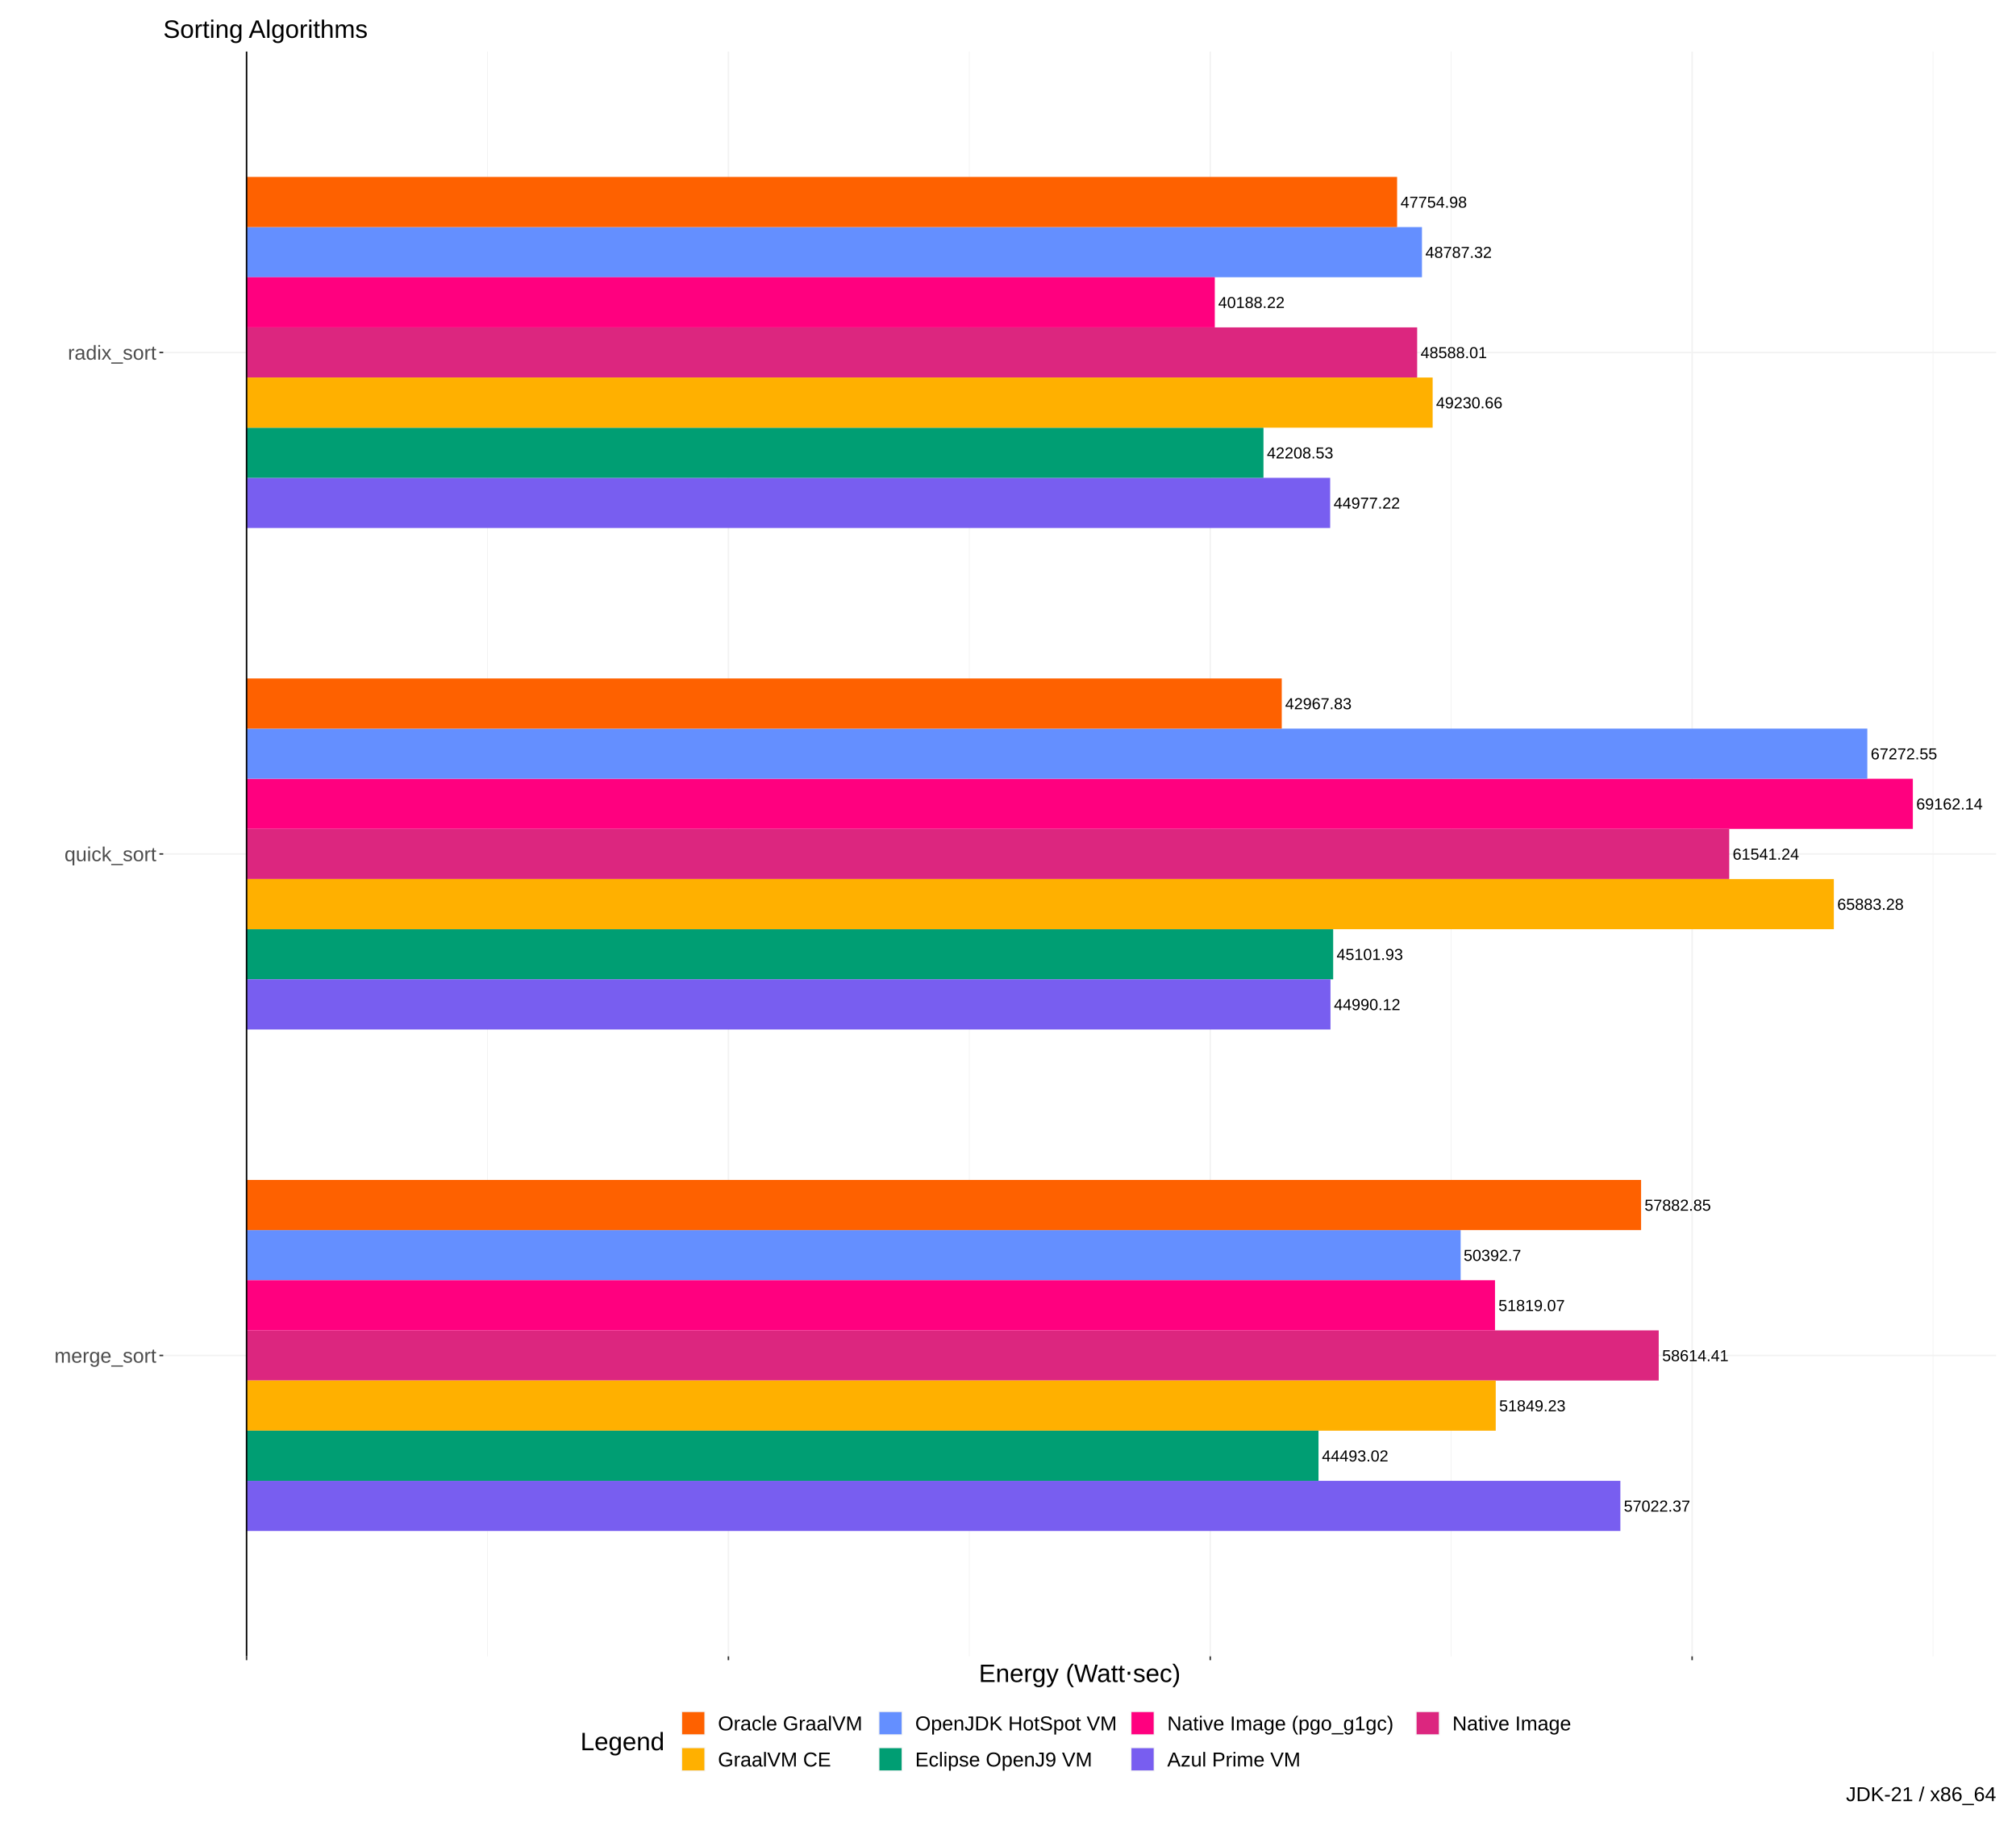
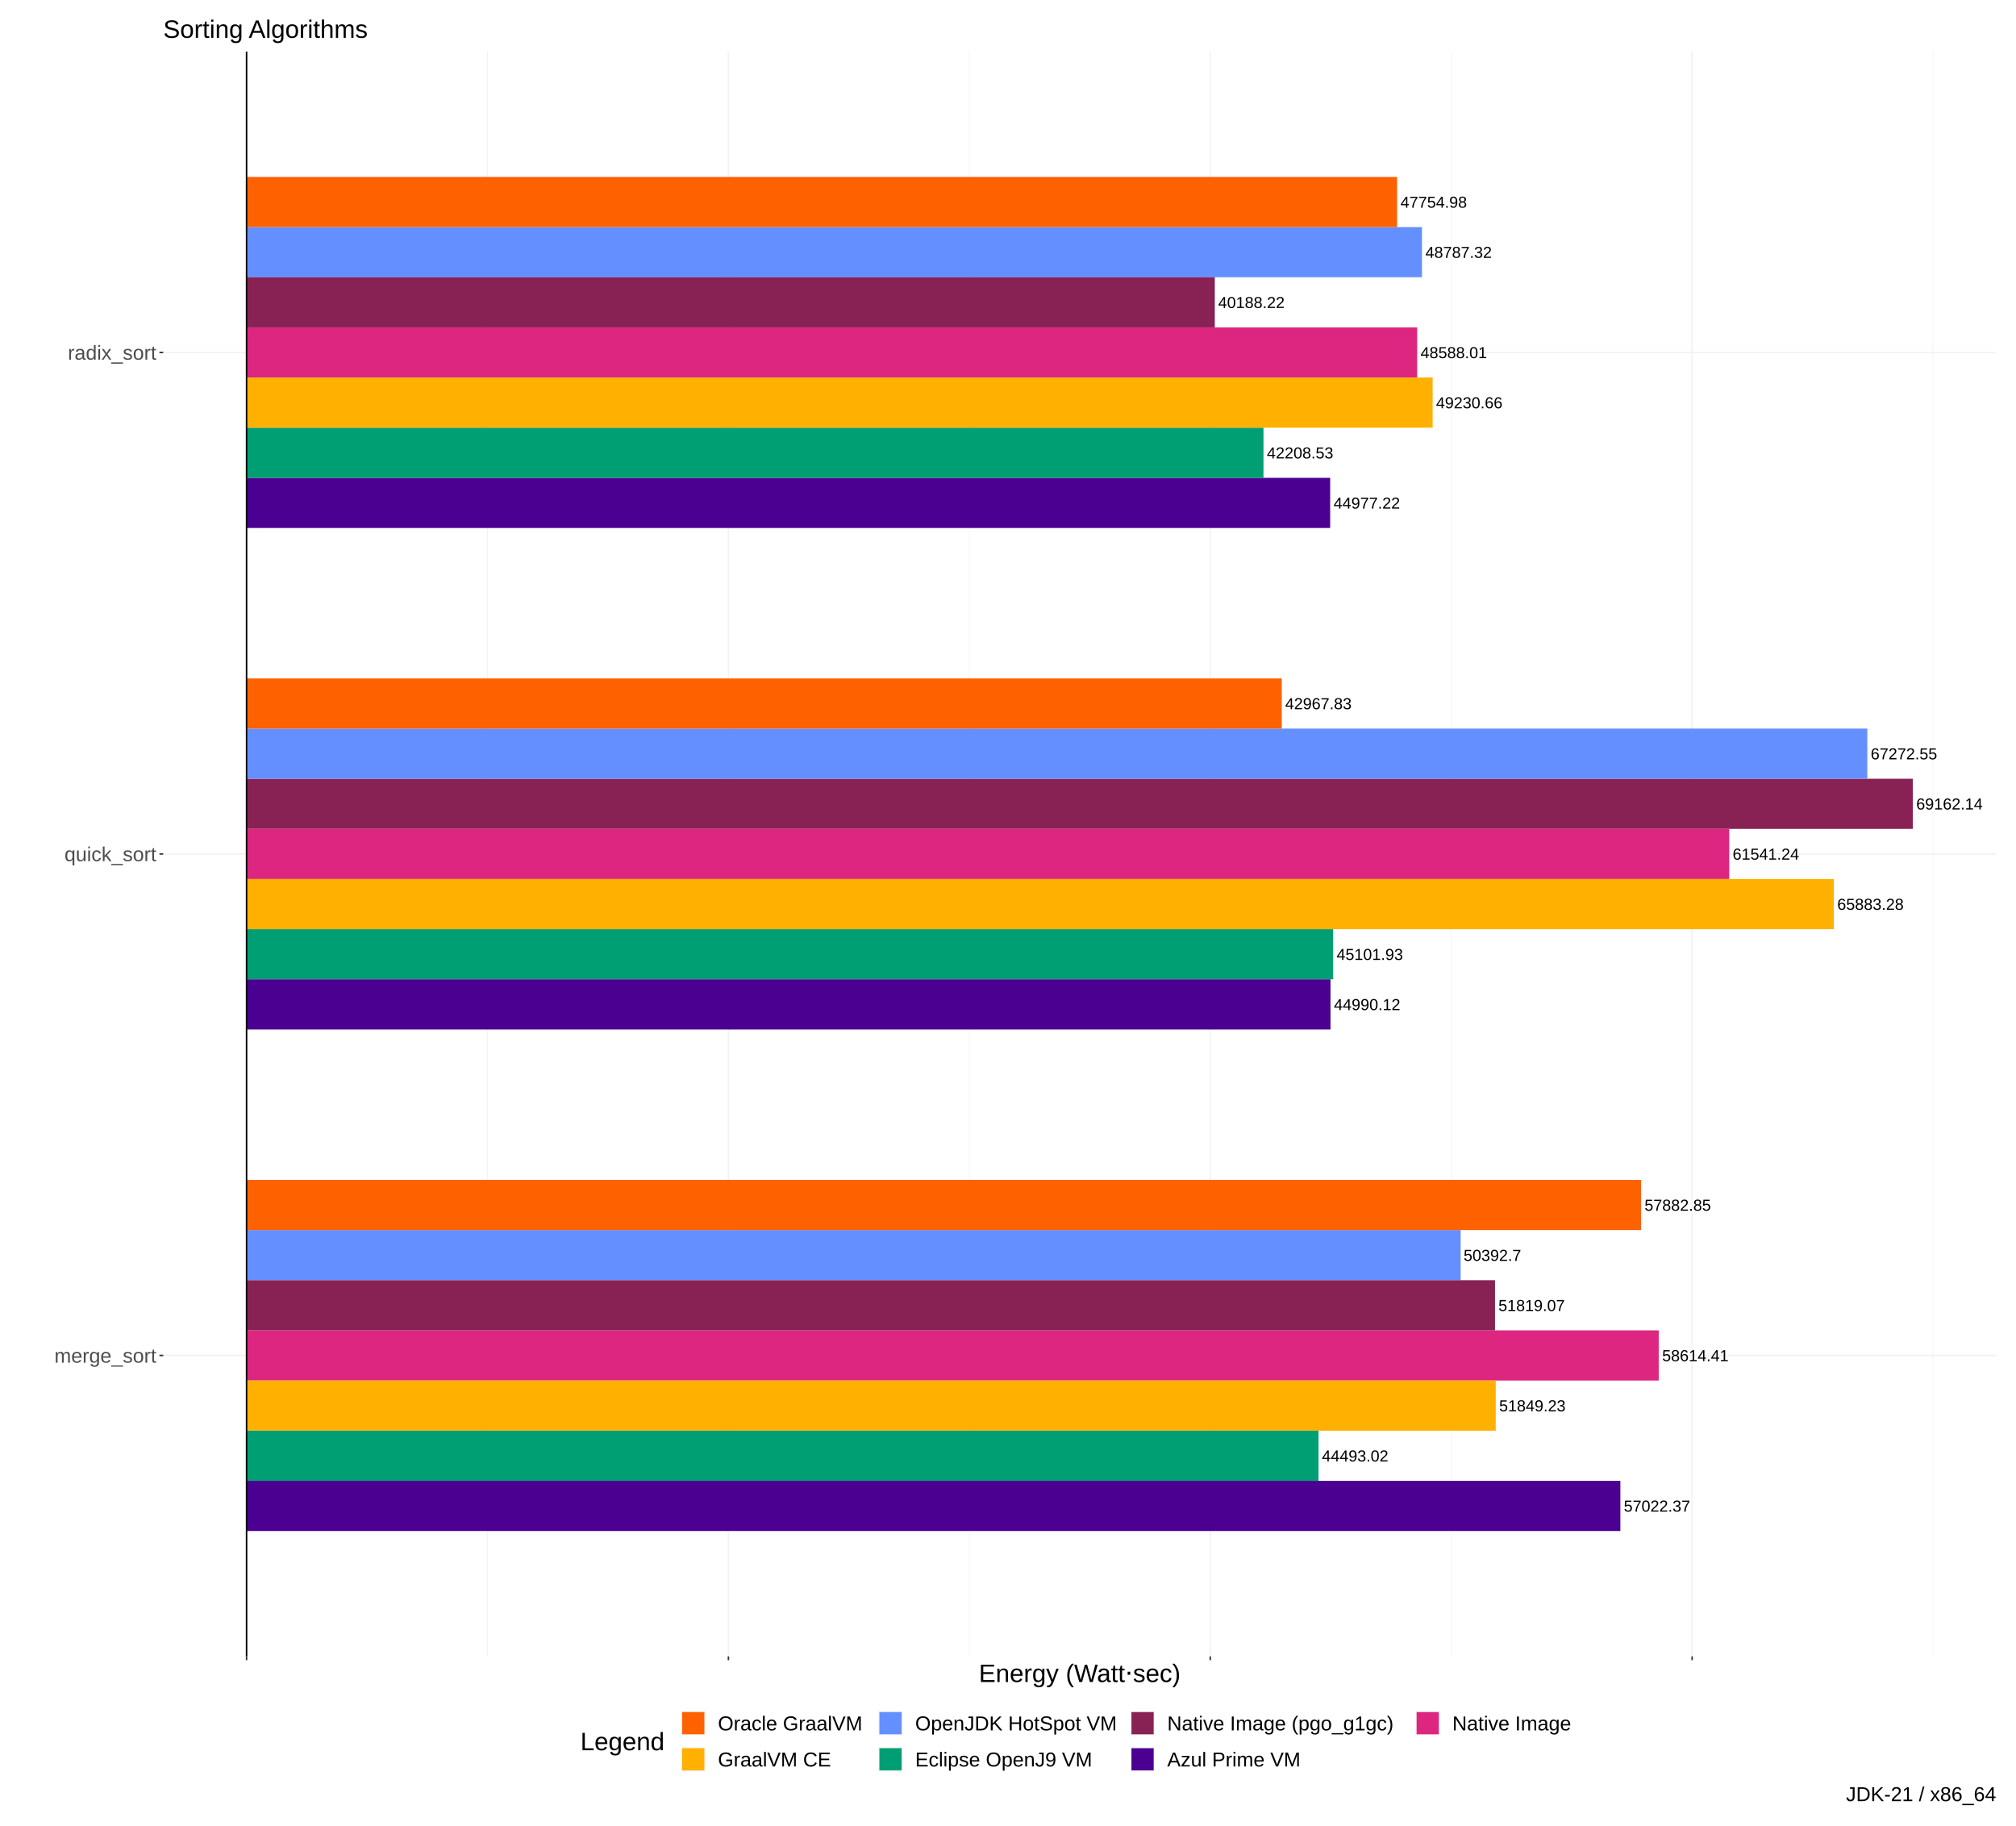
<svg xmlns="http://www.w3.org/2000/svg" class="svglite" width="1440.00pt" height="1303.94pt" viewBox="0 0 1440.00 1303.94">
  <defs>
    <style type="text/css">
    .svglite line, .svglite polyline, .svglite polygon, .svglite path, .svglite rect, .svglite circle {
      fill: none;
      stroke: #000000;
      stroke-linecap: round;
      stroke-linejoin: round;
      stroke-miterlimit: 10.00;
    }
    .svglite text {
      white-space: pre;
    }
  </style>
  </defs>
  <rect width="100%" height="100%" style="stroke: none; fill: #FFFFFF;" />
  <defs>
    <clipPath id="cpMC4wMHwxNDQwLjAwfDAuMDB8MTMwMy45NA==">
      <rect x="0.00" y="0.00" width="1440.00" height="1303.94" />
    </clipPath>
  </defs>
  <g clip-path="url(#cpMC4wMHwxNDQwLjAwfDAuMDB8MTMwMy45NA==)">
    <rect x="0.00" y="0.00" width="1440.00" height="1303.94" style="stroke-width: 1.07; stroke: #FFFFFF; fill: #FFFFFF;" />
    <rect x="116.61" y="36.82" width="1309.22" height="1146.09" style="stroke-width: 1.07; stroke: none;" />
    <polyline points="348.21,1182.91 348.21,36.82 " style="stroke-width: 0.53; stroke: #F2F2F2; stroke-linecap: butt;" />
    <polyline points="692.38,1182.91 692.38,36.82 " style="stroke-width: 0.53; stroke: #F2F2F2; stroke-linecap: butt;" />
    <polyline points="1036.56,1182.91 1036.56,36.82 " style="stroke-width: 0.53; stroke: #F2F2F2; stroke-linecap: butt;" />
    <polyline points="1380.74,1182.91 1380.74,36.82 " style="stroke-width: 0.53; stroke: #F2F2F2; stroke-linecap: butt;" />
    <polyline points="116.61,968.02 1425.83,968.02 " style="stroke-width: 1.07; stroke: #F2F2F2; stroke-linecap: butt;" />
    <polyline points="116.61,609.87 1425.83,609.87 " style="stroke-width: 1.07; stroke: #F2F2F2; stroke-linecap: butt;" />
    <polyline points="116.61,251.72 1425.83,251.72 " style="stroke-width: 1.07; stroke: #F2F2F2; stroke-linecap: butt;" />
    <polyline points="176.12,1182.91 176.12,36.82 " style="stroke-width: 1.07; stroke: #F2F2F2; stroke-linecap: butt;" />
    <polyline points="520.30,1182.91 520.30,36.82 " style="stroke-width: 1.07; stroke: #F2F2F2; stroke-linecap: butt;" />
    <polyline points="864.47,1182.91 864.47,36.82 " style="stroke-width: 1.07; stroke: #F2F2F2; stroke-linecap: butt;" />
    <polyline points="1208.65,1182.91 1208.65,36.82 " style="stroke-width: 1.07; stroke: #F2F2F2; stroke-linecap: butt;" />
-     <rect x="176.12" y="556.15" width="1190.20" height="35.82" style="stroke-width: 1.07; stroke: none; stroke-linecap: butt; stroke-linejoin: miter; fill: #FF007F;" />
+     <rect x="176.12" y="556.15" width="1190.20" height="35.82" style="stroke-width: 1.07; stroke: none; stroke-linecap: butt; stroke-linejoin: miter; fill: #882255;" />
    <rect x="176.12" y="520.33" width="1157.68" height="35.82" style="stroke-width: 1.07; stroke: none; stroke-linecap: butt; stroke-linejoin: miter; fill: #648FFF;" />
    <rect x="176.12" y="878.48" width="867.20" height="35.82" style="stroke-width: 1.07; stroke: none; stroke-linecap: butt; stroke-linejoin: miter; fill: #648FFF;" />
-     <rect x="176.12" y="341.25" width="774.00" height="35.82" style="stroke-width: 1.07; stroke: none; stroke-linecap: butt; stroke-linejoin: miter; fill: #785EF0;" />
+     <rect x="176.12" y="341.25" width="774.00" height="35.82" style="stroke-width: 1.07; stroke: none; stroke-linecap: butt; stroke-linejoin: miter; fill: #4B0092;" />
    <rect x="176.12" y="950.11" width="1008.68" height="35.82" style="stroke-width: 1.07; stroke: none; stroke-linecap: butt; stroke-linejoin: miter; fill: #DC267F;" />
    <rect x="176.12" y="484.52" width="739.42" height="35.82" style="stroke-width: 1.07; stroke: none; stroke-linecap: butt; stroke-linejoin: miter; fill: #FE6100;" />
    <rect x="176.12" y="663.59" width="776.15" height="35.82" style="stroke-width: 1.07; stroke: none; stroke-linecap: butt; stroke-linejoin: miter; fill: #009E73;" />
    <rect x="176.12" y="591.96" width="1059.05" height="35.82" style="stroke-width: 1.07; stroke: none; stroke-linecap: butt; stroke-linejoin: miter; fill: #DC267F;" />
-     <rect x="176.12" y="1057.56" width="981.29" height="35.82" style="stroke-width: 1.07; stroke: none; stroke-linecap: butt; stroke-linejoin: miter; fill: #785EF0;" />
+     <rect x="176.12" y="1057.56" width="981.29" height="35.82" style="stroke-width: 1.07; stroke: none; stroke-linecap: butt; stroke-linejoin: miter; fill: #4B0092;" />
    <rect x="176.12" y="305.44" width="726.36" height="35.82" style="stroke-width: 1.07; stroke: none; stroke-linecap: butt; stroke-linejoin: miter; fill: #009E73;" />
    <rect x="176.12" y="627.78" width="1133.77" height="35.82" style="stroke-width: 1.07; stroke: none; stroke-linecap: butt; stroke-linejoin: miter; fill: #FFB000;" />
    <rect x="176.12" y="162.18" width="839.57" height="35.82" style="stroke-width: 1.07; stroke: none; stroke-linecap: butt; stroke-linejoin: miter; fill: #648FFF;" />
    <rect x="176.12" y="233.81" width="836.14" height="35.82" style="stroke-width: 1.07; stroke: none; stroke-linecap: butt; stroke-linejoin: miter; fill: #DC267F;" />
    <rect x="176.12" y="842.67" width="996.09" height="35.82" style="stroke-width: 1.07; stroke: none; stroke-linecap: butt; stroke-linejoin: miter; fill: #FE6100;" />
    <rect x="176.12" y="985.93" width="892.26" height="35.82" style="stroke-width: 1.07; stroke: none; stroke-linecap: butt; stroke-linejoin: miter; fill: #FFB000;" />
    <rect x="176.12" y="269.62" width="847.20" height="35.82" style="stroke-width: 1.07; stroke: none; stroke-linecap: butt; stroke-linejoin: miter; fill: #FFB000;" />
-     <rect x="176.12" y="699.41" width="774.23" height="35.82" style="stroke-width: 1.07; stroke: none; stroke-linecap: butt; stroke-linejoin: miter; fill: #785EF0;" />
-     <rect x="176.12" y="197.99" width="691.59" height="35.82" style="stroke-width: 1.07; stroke: none; stroke-linecap: butt; stroke-linejoin: miter; fill: #FF007F;" />
+     <rect x="176.12" y="699.41" width="774.23" height="35.82" style="stroke-width: 1.07; stroke: none; stroke-linecap: butt; stroke-linejoin: miter; fill: #4B0092;" />
+     <rect x="176.12" y="197.99" width="691.59" height="35.82" style="stroke-width: 1.07; stroke: none; stroke-linecap: butt; stroke-linejoin: miter; fill: #882255;" />
    <rect x="176.12" y="126.36" width="821.81" height="35.82" style="stroke-width: 1.07; stroke: none; stroke-linecap: butt; stroke-linejoin: miter; fill: #FE6100;" />
    <rect x="176.12" y="1021.74" width="765.67" height="35.82" style="stroke-width: 1.07; stroke: none; stroke-linecap: butt; stroke-linejoin: miter; fill: #009E73;" />
-     <rect x="176.12" y="914.30" width="891.74" height="35.82" style="stroke-width: 1.07; stroke: none; stroke-linecap: butt; stroke-linejoin: miter; fill: #FF007F;" />
+     <rect x="176.12" y="914.30" width="891.74" height="35.82" style="stroke-width: 1.07; stroke: none; stroke-linecap: butt; stroke-linejoin: miter; fill: #882255;" />
    <text x="1368.75" y="578.12" style="font-size: 11.38px; font-family: &quot;Liberation Sans&quot;;" textLength="48.61px" lengthAdjust="spacingAndGlyphs">69162.14</text>
    <text x="1336.23" y="542.30" style="font-size: 11.38px; font-family: &quot;Liberation Sans&quot;;" textLength="48.61px" lengthAdjust="spacingAndGlyphs">67272.55</text>
    <text x="1045.42" y="900.46" style="font-size: 11.38px; font-family: &quot;Liberation Sans&quot;;" textLength="42.10px" lengthAdjust="spacingAndGlyphs">50392.7</text>
    <text x="952.55" y="363.23" style="font-size: 11.38px; font-family: &quot;Liberation Sans&quot;;" textLength="48.61px" lengthAdjust="spacingAndGlyphs">44977.22</text>
    <text x="1187.23" y="972.09" style="font-size: 11.38px; font-family: &quot;Liberation Sans&quot;;" textLength="48.61px" lengthAdjust="spacingAndGlyphs">58614.41</text>
    <text x="917.98" y="506.49" style="font-size: 11.38px; font-family: &quot;Liberation Sans&quot;;" textLength="48.61px" lengthAdjust="spacingAndGlyphs">42967.83</text>
    <text x="954.70" y="685.56" style="font-size: 11.38px; font-family: &quot;Liberation Sans&quot;;" textLength="48.61px" lengthAdjust="spacingAndGlyphs">45101.93</text>
    <text x="1237.60" y="613.93" style="font-size: 11.38px; font-family: &quot;Liberation Sans&quot;;" textLength="48.61px" lengthAdjust="spacingAndGlyphs">61541.24</text>
    <text x="1159.84" y="1079.53" style="font-size: 11.38px; font-family: &quot;Liberation Sans&quot;;" textLength="48.61px" lengthAdjust="spacingAndGlyphs">57022.37</text>
    <text x="904.91" y="327.41" style="font-size: 11.38px; font-family: &quot;Liberation Sans&quot;;" textLength="48.61px" lengthAdjust="spacingAndGlyphs">42208.53</text>
    <text x="1312.32" y="649.75" style="font-size: 11.38px; font-family: &quot;Liberation Sans&quot;;" textLength="48.61px" lengthAdjust="spacingAndGlyphs">65883.28</text>
    <text x="1018.12" y="184.15" style="font-size: 11.38px; font-family: &quot;Liberation Sans&quot;;" textLength="48.61px" lengthAdjust="spacingAndGlyphs">48787.32</text>
    <text x="1014.69" y="255.78" style="font-size: 11.38px; font-family: &quot;Liberation Sans&quot;;" textLength="48.61px" lengthAdjust="spacingAndGlyphs">48588.01</text>
    <text x="1174.64" y="864.64" style="font-size: 11.38px; font-family: &quot;Liberation Sans&quot;;" textLength="48.61px" lengthAdjust="spacingAndGlyphs">57882.85</text>
    <text x="1070.81" y="1007.90" style="font-size: 11.38px; font-family: &quot;Liberation Sans&quot;;" textLength="48.61px" lengthAdjust="spacingAndGlyphs">51849.23</text>
    <text x="1025.75" y="291.60" style="font-size: 11.38px; font-family: &quot;Liberation Sans&quot;;" textLength="48.61px" lengthAdjust="spacingAndGlyphs">49230.66</text>
    <text x="952.78" y="721.38" style="font-size: 11.38px; font-family: &quot;Liberation Sans&quot;;" textLength="48.61px" lengthAdjust="spacingAndGlyphs">44990.12</text>
    <text x="870.14" y="219.97" style="font-size: 11.38px; font-family: &quot;Liberation Sans&quot;;" textLength="48.61px" lengthAdjust="spacingAndGlyphs">40188.22</text>
    <text x="1000.36" y="148.33" style="font-size: 11.38px; font-family: &quot;Liberation Sans&quot;;" textLength="48.61px" lengthAdjust="spacingAndGlyphs">47754.98</text>
    <text x="944.22" y="1043.72" style="font-size: 11.38px; font-family: &quot;Liberation Sans&quot;;" textLength="48.61px" lengthAdjust="spacingAndGlyphs">44493.02</text>
    <text x="1070.29" y="936.27" style="font-size: 11.38px; font-family: &quot;Liberation Sans&quot;;" textLength="48.61px" lengthAdjust="spacingAndGlyphs">51819.07</text>
    <line x1="176.12" y1="1182.91" x2="176.12" y2="36.82" style="stroke-width: 1.07; stroke-linecap: butt;" />
    <text x="111.68" y="973.16" text-anchor="end" style="font-size: 14.40px;fill: #4D4D4D; font-family: &quot;Liberation Sans&quot;;" textLength="77.59px" lengthAdjust="spacingAndGlyphs">merge_sort</text>
    <text x="111.68" y="615.01" text-anchor="end" style="font-size: 14.40px;fill: #4D4D4D; font-family: &quot;Liberation Sans&quot;;" textLength="69.16px" lengthAdjust="spacingAndGlyphs">quick_sort</text>
    <text x="111.68" y="256.86" text-anchor="end" style="font-size: 14.40px;fill: #4D4D4D; font-family: &quot;Liberation Sans&quot;;" textLength="67.31px" lengthAdjust="spacingAndGlyphs">radix_sort</text>
    <polyline points="113.87,968.02 116.61,968.02 " style="stroke-width: 1.07; stroke: #333333; stroke-linecap: butt;" />
    <polyline points="113.87,609.87 116.61,609.87 " style="stroke-width: 1.07; stroke: #333333; stroke-linecap: butt;" />
    <polyline points="113.87,251.72 116.61,251.72 " style="stroke-width: 1.07; stroke: #333333; stroke-linecap: butt;" />
    <polyline points="176.12,1185.65 176.12,1182.91 " style="stroke-width: 1.07; stroke: #333333; stroke-linecap: butt;" />
    <polyline points="520.30,1185.65 520.30,1182.91 " style="stroke-width: 1.07; stroke: #333333; stroke-linecap: butt;" />
    <polyline points="864.47,1185.65 864.47,1182.91 " style="stroke-width: 1.07; stroke: #333333; stroke-linecap: butt;" />
    <polyline points="1208.65,1185.65 1208.65,1182.91 " style="stroke-width: 1.07; stroke: #333333; stroke-linecap: butt;" />
    <text x="771.22" y="1201.24" text-anchor="middle" style="font-size: 18.00px; font-family: &quot;Liberation Sans&quot;;" textLength="152.52px" lengthAdjust="spacingAndGlyphs">Energy (Watt⋅sec)</text>
    <rect x="409.09" y="1216.52" width="724.26" height="54.02" style="stroke-width: 1.07; stroke: none; fill: #FFFFFF;" />
    <text x="414.57" y="1249.96" style="font-size: 18.00px; font-family: &quot;Liberation Sans&quot;;" textLength="63.01px" lengthAdjust="spacingAndGlyphs">Legend</text>
    <rect x="486.54" y="1222.00" width="17.28" height="17.28" style="stroke-width: 1.07; stroke: none; fill: #F2F2F2;" />
    <rect x="487.25" y="1222.71" width="15.86" height="15.86" style="stroke-width: 1.07; stroke: none; stroke-linecap: butt; stroke-linejoin: miter; fill: #FE6100;" />
    <rect x="627.44" y="1222.00" width="17.28" height="17.28" style="stroke-width: 1.07; stroke: none; fill: #F2F2F2;" />
    <rect x="628.15" y="1222.71" width="15.86" height="15.86" style="stroke-width: 1.07; stroke: none; stroke-linecap: butt; stroke-linejoin: miter; fill: #648FFF;" />
    <rect x="807.48" y="1222.00" width="17.28" height="17.28" style="stroke-width: 1.07; stroke: none; fill: #F2F2F2;" />
-     <rect x="808.19" y="1222.71" width="15.86" height="15.86" style="stroke-width: 1.07; stroke: none; stroke-linecap: butt; stroke-linejoin: miter; fill: #FF007F;" />
+     <rect x="808.19" y="1222.71" width="15.86" height="15.86" style="stroke-width: 1.07; stroke: none; stroke-linecap: butt; stroke-linejoin: miter; fill: #882255;" />
    <rect x="1011.16" y="1222.00" width="17.28" height="17.28" style="stroke-width: 1.07; stroke: none; fill: #F2F2F2;" />
    <rect x="1011.87" y="1222.71" width="15.86" height="15.86" style="stroke-width: 1.07; stroke: none; stroke-linecap: butt; stroke-linejoin: miter; fill: #DC267F;" />
    <rect x="486.54" y="1247.79" width="17.28" height="17.28" style="stroke-width: 1.07; stroke: none; fill: #F2F2F2;" />
    <rect x="487.25" y="1248.50" width="15.86" height="15.86" style="stroke-width: 1.07; stroke: none; stroke-linecap: butt; stroke-linejoin: miter; fill: #FFB000;" />
    <rect x="627.44" y="1247.79" width="17.28" height="17.28" style="stroke-width: 1.07; stroke: none; fill: #F2F2F2;" />
    <rect x="628.15" y="1248.50" width="15.86" height="15.86" style="stroke-width: 1.07; stroke: none; stroke-linecap: butt; stroke-linejoin: miter; fill: #009E73;" />
    <rect x="807.48" y="1247.79" width="17.28" height="17.28" style="stroke-width: 1.07; stroke: none; fill: #F2F2F2;" />
-     <rect x="808.19" y="1248.50" width="15.86" height="15.86" style="stroke-width: 1.07; stroke: none; stroke-linecap: butt; stroke-linejoin: miter; fill: #785EF0;" />
+     <rect x="808.19" y="1248.50" width="15.86" height="15.86" style="stroke-width: 1.07; stroke: none; stroke-linecap: butt; stroke-linejoin: miter; fill: #4B0092;" />
    <text x="512.79" y="1235.78" style="font-size: 14.40px; font-family: &quot;Liberation Sans&quot;;" textLength="105.69px" lengthAdjust="spacingAndGlyphs">Oracle GraalVM</text>
    <text x="653.69" y="1235.78" style="font-size: 14.40px; font-family: &quot;Liberation Sans&quot;;" textLength="144.83px" lengthAdjust="spacingAndGlyphs">OpenJDK HotSpot VM</text>
    <text x="833.73" y="1235.78" style="font-size: 14.40px; font-family: &quot;Liberation Sans&quot;;" textLength="168.47px" lengthAdjust="spacingAndGlyphs">Native Image (pgo_g1gc)</text>
    <text x="1037.41" y="1235.78" style="font-size: 14.40px; font-family: &quot;Liberation Sans&quot;;" textLength="90.46px" lengthAdjust="spacingAndGlyphs">Native Image</text>
    <text x="512.79" y="1261.57" style="font-size: 14.40px; font-family: &quot;Liberation Sans&quot;;" textLength="78.80px" lengthAdjust="spacingAndGlyphs">GraalVM CE</text>
    <text x="653.69" y="1261.57" style="font-size: 14.40px; font-family: &quot;Liberation Sans&quot;;" textLength="124.62px" lengthAdjust="spacingAndGlyphs">Eclipse OpenJ9 VM</text>
    <text x="833.73" y="1261.57" style="font-size: 14.40px; font-family: &quot;Liberation Sans&quot;;" textLength="97.67px" lengthAdjust="spacingAndGlyphs">Azul Prime VM</text>
    <text x="116.61" y="27.03" style="font-size: 18.00px; font-family: &quot;Liberation Sans&quot;;" textLength="159.52px" lengthAdjust="spacingAndGlyphs">Sorting Algorithms</text>
    <text x="1425.83" y="1286.31" text-anchor="end" style="font-size: 14.40px; font-family: &quot;Liberation Sans&quot;;" textLength="104.20px" lengthAdjust="spacingAndGlyphs">JDK-21 / x86_64</text>
  </g>
</svg>
